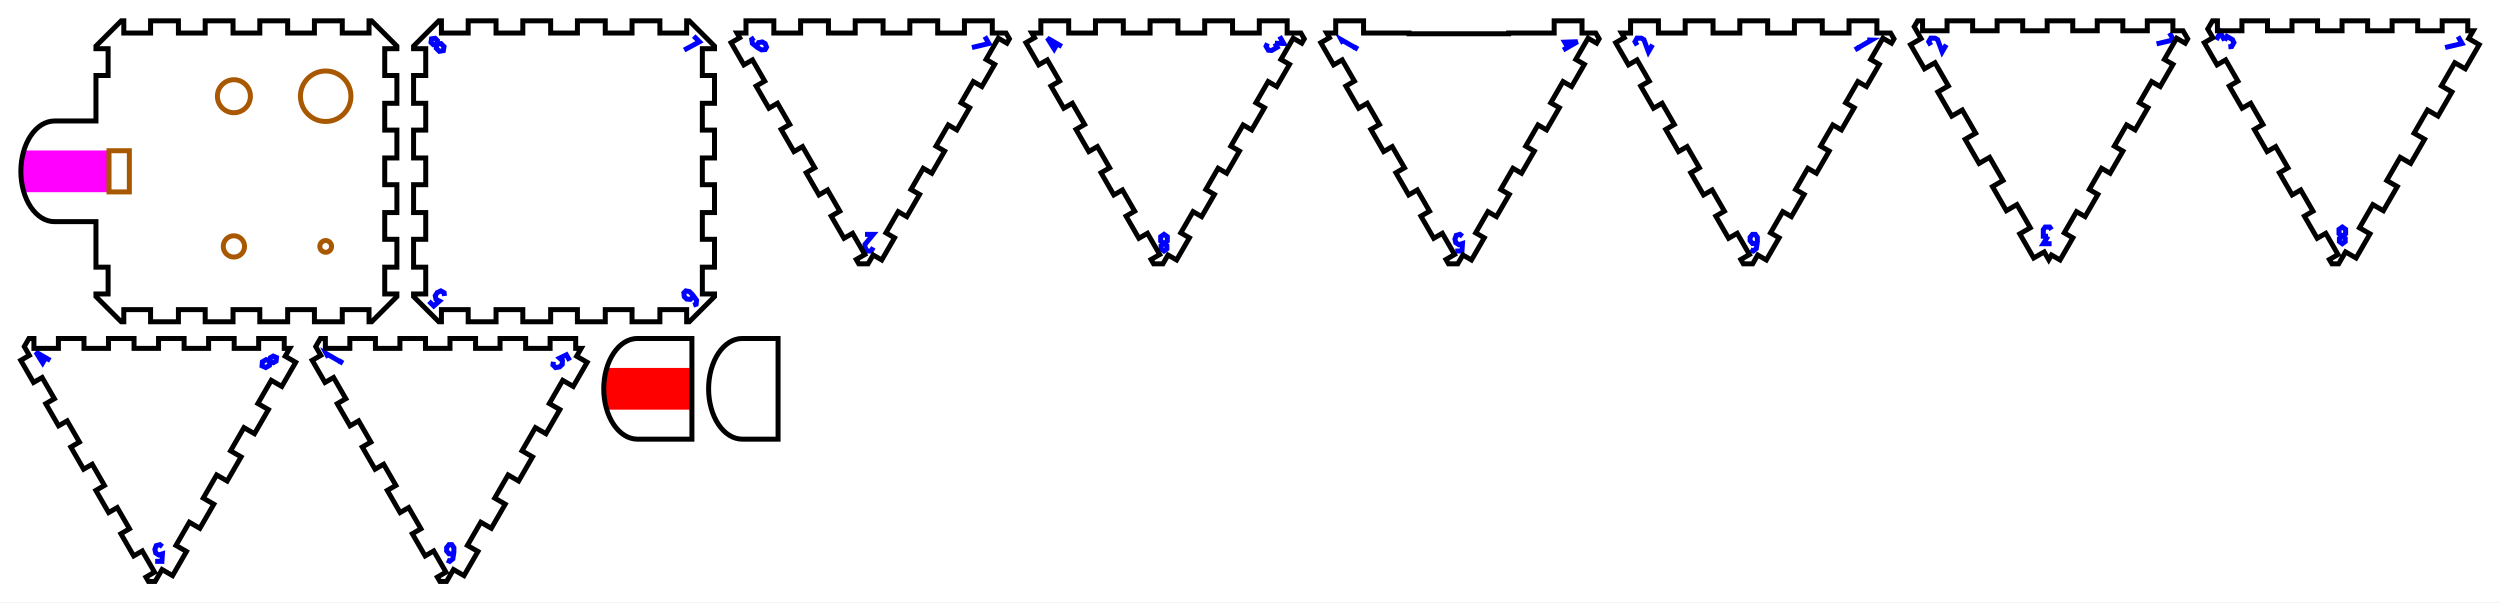
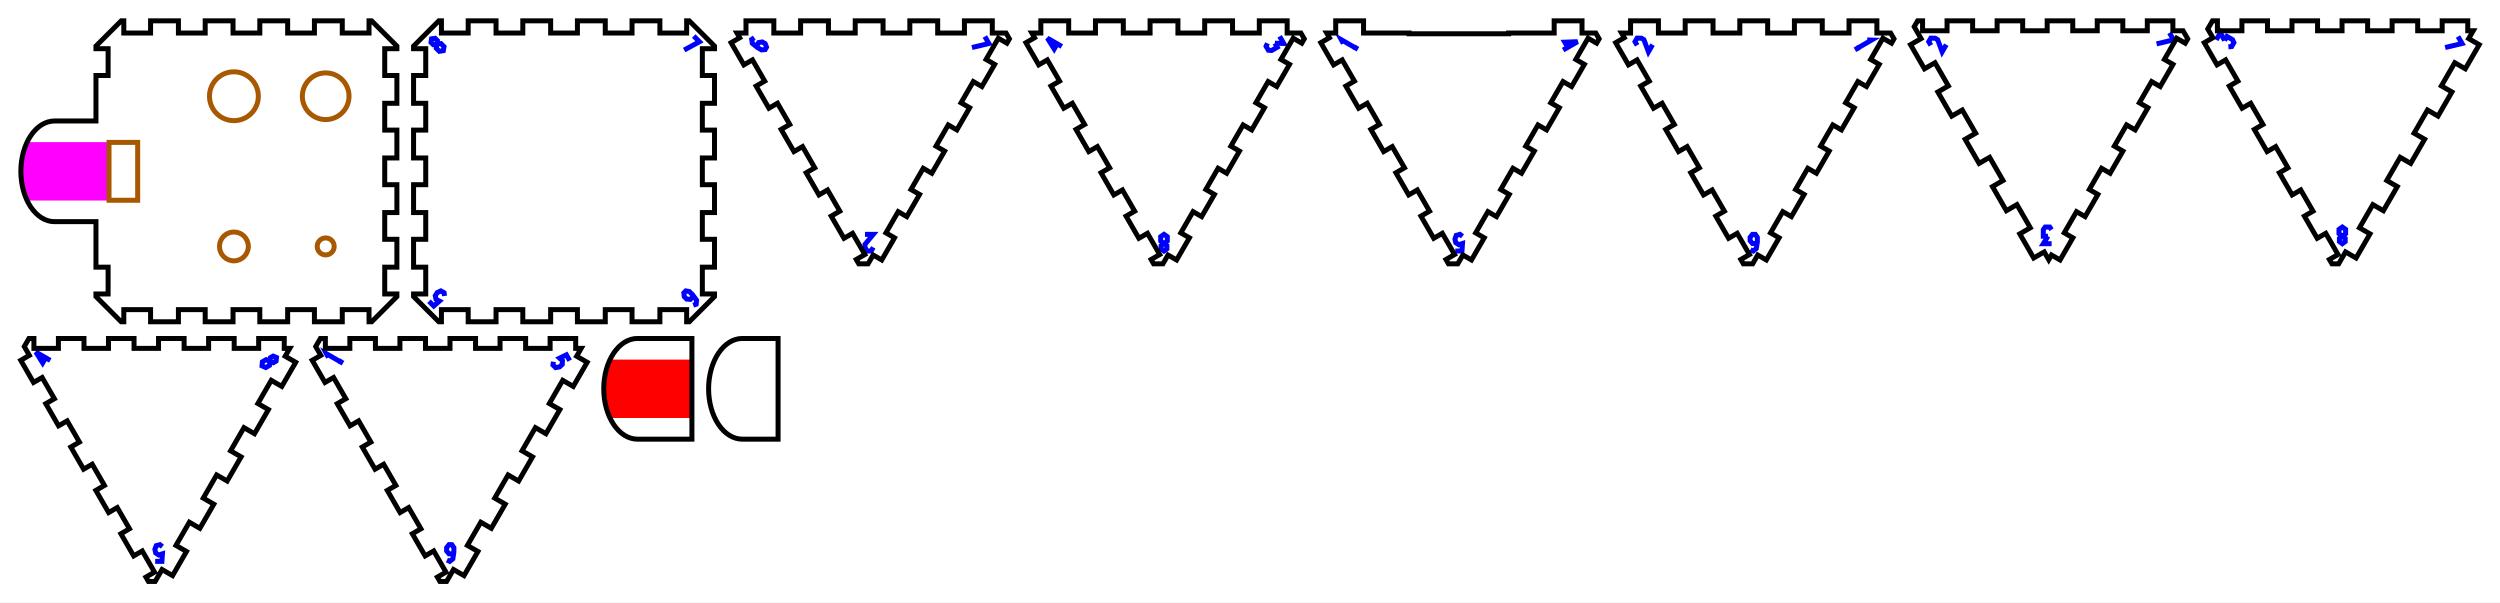
<svg xmlns="http://www.w3.org/2000/svg" width="599.23mm" height="144.36mm" viewBox="0 0 599.23 144.36">
  <rect x="0.0" y="0.0" width="599.23" height="144.36" fill="#ffffff" />
  <g fill="#ff0000" stroke="none">
-     <path d="M 165.780,88.195 L 165.780,98.195 L 145.507,98.195 L 145.420,97.900 L 145.339,97.602 L 145.262,97.301 L 145.192,96.996 L 145.126,96.689 L 145.066,96.380 L 145.012,96.068 L 144.964,95.754 L 144.921,95.438 L 144.883,95.121 L 144.852,94.802 L 144.826,94.482 L 144.806,94.161 L 144.791,93.839 L 144.782,93.517 L 144.780,93.195 L 144.782,92.873 L 144.791,92.551 L 144.806,92.229 L 144.826,91.908 L 144.852,91.588 L 144.883,91.269 L 144.921,90.952 L 144.964,90.636 L 145.012,90.322 L 145.066,90.010 L 145.126,89.701 L 145.192,89.394 L 145.262,89.089 L 145.339,88.788 L 145.420,88.490 L 145.507,88.195 Z" />
+     <path d="M 165.780,86.195 L 165.780,100.195 L 146.282,100.195 L 146.105,99.810 L 145.938,99.416 L 145.782,99.012 L 145.637,98.599 L 145.502,98.178 L 145.378,97.749 L 145.265,97.314 L 145.164,96.872 L 145.075,96.425 L 144.997,95.972 L 144.931,95.516 L 144.876,95.056 L 144.834,94.593 L 144.804,94.128 L 144.786,93.662 L 144.780,93.195 L 144.786,92.728 L 144.804,92.262 L 144.834,91.797 L 144.876,91.334 L 144.931,90.874 L 144.997,90.418 L 145.075,89.965 L 145.164,89.518 L 145.265,89.076 L 145.378,88.641 L 145.502,88.212 L 145.637,87.791 L 145.782,87.378 L 145.938,86.974 L 146.105,86.580 L 146.282,86.195 Z" />
  </g>
  <g fill="#ff00ff" stroke="none">
-     <path d="M 26.065,36.065 L 26.065,46.065 L 5.793,46.065 L 5.706,45.770 L 5.624,45.472 L 5.548,45.171 L 5.477,44.866 L 5.412,44.559 L 5.352,44.250 L 5.298,43.938 L 5.249,43.624 L 5.206,43.308 L 5.169,42.991 L 5.137,42.672 L 5.111,42.352 L 5.091,42.031 L 5.077,41.709 L 5.068,41.387 L 5.065,41.065 L 5.068,40.743 L 5.077,40.421 L 5.091,40.099 L 5.111,39.778 L 5.137,39.458 L 5.169,39.139 L 5.206,38.822 L 5.249,38.506 L 5.298,38.192 L 5.352,37.880 L 5.412,37.571 L 5.477,37.264 L 5.548,36.959 L 5.624,36.658 L 5.706,36.360 L 5.793,36.065 Z" />
+     <path d="M 26.065,34.065 L 26.065,48.065 L 6.567,48.065 L 6.390,47.680 L 6.224,47.286 L 6.068,46.882 L 5.922,46.469 L 5.787,46.048 L 5.663,45.619 L 5.551,45.184 L 5.450,44.742 L 5.360,44.295 L 5.282,43.842 L 5.216,43.386 L 5.162,42.926 L 5.119,42.463 L 5.089,41.998 L 5.071,41.532 L 5.065,41.065 L 5.071,40.598 L 5.089,40.132 L 5.119,39.667 L 5.162,39.204 L 5.216,38.744 L 5.282,38.288 L 5.360,37.835 L 5.450,37.388 L 5.551,36.946 L 5.663,36.511 L 5.787,36.082 L 5.922,35.661 L 6.068,35.248 L 6.224,34.844 L 6.390,34.450 L 6.567,34.065 Z" />
  </g>
  <g fill="none" stroke="#0000ff" stroke-width="1.198">
    <path d="M 104.711,10.581 L 103.852,10.704 L 103.314,10.166 L 103.438,9.308 L 104.296,9.184 L 104.834,9.722 L 104.711,10.581 L 104.574,11.566 L 105.309,12.301 L 106.266,12.136 L 106.431,11.179 L 105.696,10.444 L 104.711,10.581" />
    <path d="M 166.286,8.641 L 167.654,10.009 L 163.983,11.996" />
    <path d="M 166.165,73.157 L 166.865,72.910 L 166.966,71.960 L 166.010,70.653 L 165.247,69.889 L 164.387,69.731 L 163.913,70.204 L 164.019,71.117 L 164.585,71.682 L 165.469,71.760 L 166.030,71.199 L 166.010,70.653" />
    <path d="M 102.824,72.208 L 103.964,73.348 L 105.324,72.163 L 104.513,71.747 L 104.326,70.882 L 104.808,70.119 L 105.658,69.725 L 106.442,70.169 L 106.541,70.947" />
    <path d="M 180.793,9.037 L 180.181,9.457 L 180.329,10.402 L 181.590,11.416 L 182.526,11.956 L 183.397,11.887 L 183.732,11.307 L 183.394,10.453 L 182.701,10.053 L 181.827,10.207 L 181.430,10.894 L 181.590,11.416" />
    <path d="M 236.060,8.748 L 237.027,10.424 L 232.968,11.393" />
    <path d="M 209.317,59.289 L 208.821,60.169 L 207.829,60.169 L 207.333,59.289 L 207.333,58.569 L 209.317,56.169 L 207.333,56.169" />
    <path d="M 254.507,11.135 L 251.043,9.135 L 252.680,11.741 L 253.672,10.023" />
    <path d="M 306.711,8.706 L 307.703,10.424 L 305.586,10.357" />
    <path d="M 305.586,10.357 L 306.144,11.324 L 304.793,12.104 L 304.016,12.037 L 303.470,11.092 L 303.801,10.386" />
    <path d="M 279.001,58.369 L 279.696,58.889 L 279.696,59.649 L 279.001,60.169 L 278.307,59.649 L 278.307,58.889 L 279.001,58.369 L 279.795,57.769 L 279.795,56.729 L 279.001,56.169 L 278.208,56.729 L 278.208,57.769 L 279.001,58.369" />
    <path d="M 321.986,10.434 L 321.496,9.522 L 324.960,11.522" />
    <path d="M 324.663,12.037 L 325.283,10.963" />
    <path d="M 374.667,11.994 L 378.132,9.994 L 375.057,10.108 L 376.049,11.827" />
    <path d="M 348.810,60.169 L 350.422,60.169 L 350.546,58.369 L 349.678,58.649 L 348.934,58.169 L 348.735,57.289 L 349.058,56.409 L 349.926,56.169 L 350.546,56.649" />
    <path d="M 392.414,10.864 L 391.900,9.994 L 392.396,9.135 L 393.406,9.146 L 394.029,9.506 L 395.116,12.424 L 396.108,10.706" />
    <path d="M 447.550,9.575 L 448.585,9.608 L 445.121,11.608" />
    <path d="M 444.823,11.092 L 445.443,12.166" />
    <path d="M 419.560,59.849 L 420.230,60.169 L 420.974,59.569 L 421.222,57.969 L 421.222,56.889 L 420.726,56.169 L 420.056,56.169 L 419.486,56.889 L 419.486,57.689 L 420.056,58.369 L 420.850,58.369 L 421.222,57.969" />
    <path d="M 462.817,10.864 L 462.303,9.994 L 462.799,9.135 L 463.809,9.146 L 464.433,9.506 L 465.519,12.424 L 466.511,10.706" />
    <path d="M 520.007,7.873 L 520.974,9.549 L 516.915,10.518" />
    <path d="M 491.749,58.419 L 489.765,58.419 L 490.881,56.619" />
    <path d="M 490.881,56.619 L 489.765,56.619 L 489.765,55.059 L 490.212,54.419 L 491.303,54.419 L 491.749,55.059" />
    <path d="M 531.217,9.549 L 532.209,7.831 L 533.209,9.697" />
    <path d="M 533.209,9.697 L 533.767,8.731 L 535.118,9.511 L 535.449,10.217 L 534.904,11.162 L 534.126,11.229" />
    <path d="M 589.168,8.748 L 590.136,10.424 L 586.076,11.393" />
    <path d="M 561.434,56.619 L 562.128,57.139 L 562.128,57.899 L 561.434,58.419 L 560.739,57.899 L 560.739,57.139 L 561.434,56.619 L 562.227,56.019 L 562.227,54.979 L 561.434,54.419 L 560.640,54.979 L 560.640,56.019 L 561.434,56.619" />
    <path d="M 12.056,86.390 L 8.592,84.390 L 10.228,86.996 L 11.220,85.278" />
    <path d="M 64.712,86.595 L 64.815,85.733 L 65.474,85.353 L 66.271,85.695 L 66.168,86.556 L 65.510,86.936 L 64.712,86.595 L 63.796,86.207 L 62.895,86.727 L 62.807,87.695 L 63.689,88.102 L 64.589,87.582 L 64.712,86.595" />
    <path d="M 37.197,134.549 L 38.809,134.549 L 38.933,132.749 L 38.065,133.029 L 37.321,132.549 L 37.123,131.669 L 37.445,130.789 L 38.313,130.549 L 38.933,131.029" />
    <path d="M 78.715,85.689 L 78.226,84.777 L 81.690,86.777" />
    <path d="M 81.393,87.292 L 82.013,86.218" />
    <path d="M 136.562,86.446 L 135.756,85.050 L 134.135,85.843 L 134.812,86.455 L 134.768,87.339 L 134.105,87.951 L 133.182,88.112 L 132.540,87.480 L 132.646,86.703" />
    <path d="M 107.129,134.229 L 107.798,134.549 L 108.542,133.949 L 108.790,132.349 L 108.790,131.269 L 108.294,130.549 L 107.625,130.549 L 107.054,131.269 L 107.054,132.069 L 107.625,132.749 L 108.418,132.749 L 108.790,132.349" />
  </g>
  <g fill="none" stroke="#a85800" stroke-width="1.198">
-     <path d="M 26.130,36.130 L 31.000,36.130 L 31.000,46.000 L 26.130,46.000 Z" />
-     <circle cx="78.065" cy="59.065" r="1.408" />
-     <circle cx="56.065" cy="59.065" r="2.552" />
-     <circle cx="56.065" cy="23.065" r="3.955" />
-     <circle cx="78.065" cy="23.065" r="6.051" />
+     <path d="M 26.130,34.130 L 33.000,34.130 L 33.000,48.000 L 26.130,48.000 Z" />
+     <circle cx="78.065" cy="59.065" r="2.036" />
+     <circle cx="56.065" cy="59.065" r="3.456" />
+     <circle cx="56.065" cy="23.065" r="5.855" />
+     <circle cx="78.065" cy="23.065" r="5.593" />
  </g>
  <g fill="none" stroke="#000000" stroke-width="1.198">
    <path d="M 89.082,77.130 L 95.130,71.082 L 95.130,70.455 L 92.217,70.455 L 92.217,64.039 L 95.130,64.039 L 95.130,57.364 L 92.217,57.364 L 92.217,50.948 L 95.130,50.948 L 95.130,44.273 L 92.217,44.273 L 92.217,37.857 L 95.130,37.857 L 95.130,31.182 L 92.217,31.182 L 92.217,24.766 L 95.130,24.766 L 95.130,18.091 L 92.217,18.091 L 92.217,11.675 L 95.130,11.675 L 95.130,11.048 L 89.082,5.000 L 88.455,5.000 L 88.455,7.913 L 82.039,7.913 L 82.039,5.000 L 75.364,5.000 L 75.364,7.913 L 68.948,7.913 L 68.948,5.000 L 62.273,5.000 L 62.273,7.913 L 55.857,7.913 L 55.857,5.000 L 49.182,5.000 L 49.182,7.913 L 42.766,7.913 L 42.766,5.000 L 36.091,5.000 L 36.091,7.913 L 29.675,7.913 L 29.675,5.000 L 29.048,5.000 L 23.000,11.048 L 23.000,11.675 L 25.913,11.675 L 25.913,18.091 L 23.000,18.091 L 23.000,29.000 L 13.063,29.000 L 12.271,29.058 L 11.486,29.233 L 10.716,29.522 L 9.969,29.923 L 9.253,30.431 L 8.574,31.041 L 7.939,31.748 L 7.354,32.544 L 6.824,33.421 L 6.354,34.372 L 5.948,35.386 L 5.611,36.455 L 5.346,37.569 L 5.154,38.715 L 5.039,39.885 L 5.000,41.065 L 5.039,42.245 L 5.154,43.415 L 5.346,44.561 L 5.611,45.675 L 5.948,46.744 L 6.354,47.758 L 6.824,48.709 L 7.354,49.586 L 7.939,50.382 L 8.574,51.089 L 9.253,51.699 L 9.969,52.207 L 10.716,52.608 L 11.486,52.897 L 12.271,53.072 L 13.063,53.130 L 23.000,53.130 L 23.000,64.039 L 25.913,64.039 L 25.913,70.455 L 23.000,70.455 L 23.000,71.082 L 29.048,77.130 L 29.675,77.130 L 29.675,74.217 L 36.091,74.217 L 36.091,77.130 L 42.766,77.130 L 42.766,74.217 L 49.182,74.217 L 49.182,77.130 L 55.857,77.130 L 55.857,74.217 L 62.273,74.217 L 62.273,77.130 L 68.948,77.130 L 68.948,74.217 L 75.364,74.217 L 75.364,77.130 L 82.039,77.130 L 82.039,74.217 L 88.455,74.217 L 88.455,77.130 Z" />
    <path d="M 99.130,11.048 L 105.178,5.000 L 105.805,5.000 L 105.805,7.913 L 112.221,7.913 L 112.221,5.000 L 118.896,5.000 L 118.896,7.913 L 125.312,7.913 L 125.312,5.000 L 131.987,5.000 L 131.987,7.913 L 138.403,7.913 L 138.403,5.000 L 145.078,5.000 L 145.078,7.913 L 151.494,7.913 L 151.494,5.000 L 158.169,5.000 L 158.169,7.913 L 164.585,7.913 L 164.585,5.000 L 165.212,5.000 L 171.260,11.048 L 171.260,11.675 L 168.347,11.675 L 168.347,18.091 L 171.260,18.091 L 171.260,24.766 L 168.347,24.766 L 168.347,31.182 L 171.260,31.182 L 171.260,37.857 L 168.347,37.857 L 168.347,44.273 L 171.260,44.273 L 171.260,50.948 L 168.347,50.948 L 168.347,57.364 L 171.260,57.364 L 171.260,64.039 L 168.347,64.039 L 168.347,70.455 L 171.260,70.455 L 171.260,71.082 L 165.212,77.130 L 164.585,77.130 L 164.585,74.217 L 158.169,74.217 L 158.169,77.130 L 151.494,77.130 L 151.494,74.217 L 145.078,74.217 L 145.078,77.130 L 138.403,77.130 L 138.403,74.217 L 131.987,74.217 L 131.987,77.130 L 125.312,77.130 L 125.312,74.217 L 118.896,74.217 L 118.896,77.130 L 112.221,77.130 L 112.221,74.217 L 105.805,74.217 L 105.805,77.130 L 105.178,77.130 L 99.130,71.082 L 99.130,70.455 L 102.043,70.455 L 102.043,64.039 L 99.130,64.039 L 99.130,57.364 L 102.043,57.364 L 102.043,50.948 L 99.130,50.948 L 99.130,44.273 L 102.043,44.273 L 102.043,37.857 L 99.130,37.857 L 99.130,31.182 L 102.043,31.182 L 102.043,24.766 L 99.130,24.766 L 99.130,18.091 L 102.043,18.091 L 102.043,11.675 L 99.130,11.675 Z" />
    <path d="M 176.641,7.913 L 178.805,7.913 L 178.805,5.000 L 185.481,5.000 L 185.481,7.913 L 191.896,7.913 L 191.896,5.000 L 198.572,5.000 L 198.572,7.913 L 204.987,7.913 L 204.987,5.000 L 211.663,5.000 L 211.663,7.913 L 218.078,7.913 L 218.078,5.000 L 224.754,5.000 L 224.754,7.913 L 231.169,7.913 L 231.169,5.000 L 237.845,5.000 L 237.845,7.913 L 241.137,7.913 L 241.946,9.315 L 241.349,10.350 L 239.289,9.161 L 236.354,14.244 L 238.414,15.434 L 235.349,20.742 L 233.289,19.553 L 230.354,24.637 L 232.414,25.826 L 229.349,31.135 L 227.289,29.945 L 224.354,35.029 L 226.414,36.218 L 223.349,41.527 L 221.289,40.338 L 218.354,45.421 L 220.414,46.610 L 217.349,51.919 L 215.289,50.730 L 212.354,55.814 L 214.414,57.003 L 211.349,62.311 L 209.289,61.122 L 208.070,63.234 L 205.834,63.234 L 205.236,62.199 L 207.296,61.010 L 204.361,55.926 L 202.301,57.115 L 199.236,51.807 L 201.296,50.617 L 198.361,45.534 L 196.301,46.723 L 193.236,41.414 L 195.296,40.225 L 192.361,35.141 L 190.301,36.331 L 187.236,31.022 L 189.296,29.833 L 186.361,24.749 L 184.301,25.938 L 181.236,20.630 L 183.296,19.440 L 180.361,14.357 L 178.301,15.546 L 175.236,10.237 L 177.296,9.048 Z" />
    <path d="M 247.317,7.913 L 249.482,7.913 L 249.482,5.000 L 256.157,5.000 L 256.157,7.913 L 262.573,7.913 L 262.573,5.000 L 269.248,5.000 L 269.248,7.913 L 275.664,7.913 L 275.664,5.000 L 282.339,5.000 L 282.339,7.913 L 288.754,7.913 L 288.754,5.000 L 295.430,5.000 L 295.430,7.913 L 301.845,7.913 L 301.845,5.000 L 308.521,5.000 L 308.521,7.913 L 311.813,7.913 L 312.623,9.315 L 312.025,10.350 L 309.965,9.161 L 307.030,14.244 L 309.090,15.434 L 306.025,20.742 L 303.965,19.553 L 301.030,24.637 L 303.090,25.826 L 300.025,31.135 L 297.965,29.945 L 295.030,35.029 L 297.090,36.218 L 294.025,41.527 L 291.965,40.338 L 289.030,45.421 L 291.090,46.610 L 288.025,51.919 L 285.965,50.730 L 283.030,55.814 L 285.090,57.003 L 282.025,62.311 L 279.965,61.122 L 278.746,63.234 L 276.510,63.234 L 275.912,62.199 L 277.972,61.010 L 275.037,55.926 L 272.977,57.115 L 269.912,51.807 L 271.972,50.617 L 269.037,45.534 L 266.977,46.723 L 263.912,41.414 L 265.972,40.225 L 263.037,35.141 L 260.977,36.331 L 257.912,31.022 L 259.972,29.833 L 257.037,24.749 L 254.977,25.938 L 251.912,20.630 L 253.972,19.440 L 251.037,14.357 L 248.977,15.546 L 245.912,10.237 L 247.972,9.048 Z" />
    <path d="M 317.993,7.913 L 320.158,7.913 L 320.158,5.000 L 326.833,5.000 L 326.833,7.913 L 337.743,7.913 L 337.743,8.090 L 361.613,8.090 L 361.613,7.913 L 372.522,7.913 L 372.522,5.000 L 379.197,5.000 L 379.197,7.913 L 382.489,7.913 L 383.299,9.315 L 382.701,10.350 L 380.642,9.161 L 377.707,14.244 L 379.766,15.434 L 376.701,20.742 L 374.642,19.553 L 371.707,24.637 L 373.766,25.826 L 370.701,31.135 L 368.642,29.945 L 365.707,35.029 L 367.766,36.218 L 364.701,41.527 L 362.642,40.338 L 359.707,45.421 L 361.766,46.610 L 358.701,51.919 L 356.642,50.730 L 353.707,55.814 L 355.766,57.003 L 352.701,62.311 L 350.642,61.122 L 349.422,63.234 L 347.186,63.234 L 346.589,62.199 L 348.648,61.010 L 345.713,55.926 L 343.654,57.115 L 340.589,51.807 L 342.648,50.617 L 339.713,45.534 L 337.654,46.723 L 334.589,41.414 L 336.648,40.225 L 333.713,35.141 L 331.654,36.331 L 328.589,31.022 L 330.648,29.833 L 327.713,24.749 L 325.654,25.938 L 322.589,20.630 L 324.648,19.440 L 321.713,14.357 L 319.654,15.546 L 316.589,10.237 L 318.648,9.048 Z" />
    <path d="M 388.669,7.913 L 390.834,7.913 L 390.834,5.000 L 397.510,5.000 L 397.510,7.913 L 403.925,7.913 L 403.925,5.000 L 410.601,5.000 L 410.601,7.913 L 417.016,7.913 L 417.016,5.000 L 423.692,5.000 L 423.692,7.913 L 430.107,7.913 L 430.107,5.000 L 436.782,5.000 L 436.782,7.913 L 443.198,7.913 L 443.198,5.000 L 449.873,5.000 L 449.873,7.913 L 453.166,7.913 L 453.975,9.315 L 453.378,10.350 L 451.318,9.161 L 448.383,14.244 L 450.443,15.434 L 447.378,20.742 L 445.318,19.553 L 442.383,24.637 L 444.443,25.826 L 441.378,31.135 L 439.318,29.945 L 436.383,35.029 L 438.443,36.218 L 435.378,41.527 L 433.318,40.338 L 430.383,45.421 L 432.443,46.610 L 429.378,51.919 L 427.318,50.730 L 424.383,55.814 L 426.443,57.003 L 423.378,62.311 L 421.318,61.122 L 420.099,63.234 L 417.863,63.234 L 417.265,62.199 L 419.325,61.010 L 416.390,55.926 L 414.330,57.115 L 411.265,51.807 L 413.325,50.617 L 410.390,45.534 L 408.330,46.723 L 405.265,41.414 L 407.325,40.225 L 404.390,35.141 L 402.330,36.331 L 399.265,31.022 L 401.325,29.833 L 398.390,24.749 L 396.330,25.938 L 393.265,20.630 L 395.325,19.440 L 392.390,14.357 L 390.330,15.546 L 387.265,10.237 L 389.325,9.048 Z" />
    <path d="M 458.818,6.402 L 459.627,5.000 L 460.822,5.000 L 460.822,7.378 L 466.692,7.378 L 466.692,5.000 L 472.822,5.000 L 472.822,7.378 L 478.692,7.378 L 478.692,5.000 L 484.822,5.000 L 484.822,7.378 L 490.692,7.378 L 490.692,5.000 L 496.822,5.000 L 496.822,7.378 L 502.692,7.378 L 502.692,5.000 L 508.822,5.000 L 508.822,7.378 L 514.692,7.378 L 514.692,5.000 L 520.822,5.000 L 520.822,7.378 L 523.261,7.378 L 524.379,9.315 L 523.781,10.350 L 521.721,9.161 L 518.786,14.244 L 520.846,15.434 L 517.781,20.742 L 515.721,19.553 L 512.786,24.637 L 514.846,25.826 L 511.781,31.135 L 509.721,29.945 L 506.786,35.029 L 508.846,36.218 L 505.781,41.527 L 503.721,40.338 L 500.786,45.421 L 502.846,46.610 L 499.781,51.919 L 497.721,50.730 L 494.786,55.814 L 496.846,57.003 L 493.781,62.311 L 491.721,61.122 L 491.066,62.257 L 489.983,60.383 L 487.461,61.839 L 484.123,56.058 L 486.646,54.602 L 483.438,49.046 L 480.915,50.502 L 477.578,44.721 L 480.100,43.264 L 476.893,37.708 L 474.370,39.165 L 471.032,33.384 L 473.555,31.927 L 470.347,26.371 L 467.824,27.828 L 464.487,22.047 L 467.009,20.590 L 463.802,15.034 L 461.279,16.491 L 457.941,10.710 L 460.464,9.253 Z" />
    <path d="M 529.185,6.937 L 530.304,5.000 L 531.499,5.000 L 531.499,7.378 L 537.369,7.378 L 537.369,5.000 L 543.499,5.000 L 543.499,7.378 L 549.369,7.378 L 549.369,5.000 L 555.499,5.000 L 555.499,7.378 L 561.369,7.378 L 561.369,5.000 L 567.499,5.000 L 567.499,7.378 L 573.369,7.378 L 573.369,5.000 L 579.499,5.000 L 579.499,7.378 L 585.369,7.378 L 585.369,5.000 L 591.499,5.000 L 591.499,7.378 L 592.809,7.378 L 591.727,9.253 L 594.250,10.710 L 590.912,16.491 L 588.389,15.034 L 585.181,20.590 L 587.704,22.047 L 584.366,27.828 L 581.844,26.371 L 578.636,31.927 L 581.159,33.384 L 577.821,39.165 L 575.298,37.708 L 572.091,43.264 L 574.613,44.721 L 571.276,50.502 L 568.753,49.046 L 565.545,54.602 L 568.068,56.058 L 564.730,61.839 L 562.207,60.383 L 560.561,63.234 L 558.942,63.234 L 558.345,62.199 L 560.405,61.010 L 557.470,55.926 L 555.410,57.115 L 552.345,51.807 L 554.405,50.617 L 551.470,45.534 L 549.410,46.723 L 546.345,41.414 L 548.405,40.225 L 545.470,35.141 L 543.410,36.331 L 540.345,31.022 L 542.405,29.833 L 539.470,24.749 L 537.410,25.938 L 534.345,20.630 L 536.405,19.440 L 533.470,14.357 L 531.410,15.546 L 528.345,10.237 L 530.405,9.048 Z" />
    <path d="M 5.817,83.067 L 6.935,81.130 L 8.130,81.130 L 8.130,83.508 L 14.000,83.508 L 14.000,81.130 L 20.130,81.130 L 20.130,83.508 L 26.000,83.508 L 26.000,81.130 L 32.130,81.130 L 32.130,83.508 L 38.000,83.508 L 38.000,81.130 L 44.130,81.130 L 44.130,83.508 L 50.000,83.508 L 50.000,81.130 L 56.130,81.130 L 56.130,83.508 L 62.000,83.508 L 62.000,81.130 L 68.130,81.130 L 68.130,83.508 L 69.441,83.508 L 68.358,85.383 L 70.881,86.840 L 67.543,92.621 L 65.021,91.164 L 61.813,96.720 L 64.336,98.177 L 60.998,103.958 L 58.475,102.501 L 55.267,108.057 L 57.790,109.514 L 54.452,115.295 L 51.930,113.838 L 48.722,119.394 L 51.245,120.851 L 47.907,126.632 L 45.384,125.176 L 42.177,130.732 L 44.699,132.188 L 41.362,137.969 L 38.839,136.513 L 37.193,139.364 L 35.574,139.364 L 34.976,138.329 L 37.036,137.140 L 34.101,132.056 L 32.041,133.245 L 28.976,127.937 L 31.036,126.747 L 28.101,121.664 L 26.041,122.853 L 22.976,117.544 L 25.036,116.355 L 22.101,111.271 L 20.041,112.461 L 16.976,107.152 L 19.036,105.963 L 16.101,100.879 L 14.041,102.068 L 10.976,96.760 L 13.036,95.570 L 10.101,90.487 L 8.041,91.676 L 4.976,86.367 L 7.036,85.178 Z" />
    <path d="M 75.674,83.067 L 76.792,81.130 L 77.987,81.130 L 77.987,83.508 L 83.857,83.508 L 83.857,81.130 L 89.987,81.130 L 89.987,83.508 L 95.857,83.508 L 95.857,81.130 L 101.987,81.130 L 101.987,83.508 L 107.857,83.508 L 107.857,81.130 L 113.987,81.130 L 113.987,83.508 L 119.857,83.508 L 119.857,81.130 L 125.987,81.130 L 125.987,83.508 L 131.857,83.508 L 131.857,81.130 L 137.987,81.130 L 137.987,83.508 L 139.298,83.508 L 138.216,85.383 L 140.738,86.840 L 137.401,92.621 L 134.878,91.164 L 131.670,96.720 L 134.193,98.177 L 130.855,103.958 L 128.332,102.501 L 125.125,108.057 L 127.647,109.514 L 124.310,115.295 L 121.787,113.838 L 118.579,119.394 L 121.102,120.851 L 117.764,126.632 L 115.242,125.176 L 112.034,130.732 L 114.557,132.188 L 111.219,137.969 L 108.696,136.513 L 107.050,139.364 L 105.431,139.364 L 104.833,138.329 L 106.893,137.140 L 103.958,132.056 L 101.898,133.245 L 98.833,127.937 L 100.893,126.747 L 97.958,121.664 L 95.898,122.853 L 92.833,117.544 L 94.893,116.355 L 91.958,111.271 L 89.898,112.461 L 86.833,107.152 L 88.893,105.963 L 85.958,100.879 L 83.898,102.068 L 80.833,96.760 L 82.893,95.570 L 79.958,90.487 L 77.898,91.676 L 74.833,86.367 L 76.893,85.178 Z" />
    <path d="M 165.845,81.130 L 165.845,105.260 L 152.777,105.260 L 151.986,105.202 L 151.200,105.027 L 150.430,104.738 L 149.684,104.337 L 148.968,103.829 L 148.289,103.219 L 147.654,102.512 L 147.069,101.716 L 146.538,100.839 L 146.068,99.888 L 145.663,98.874 L 145.326,97.805 L 145.060,96.691 L 144.869,95.545 L 144.753,94.375 L 144.715,93.195 L 144.753,92.015 L 144.869,90.845 L 145.060,89.699 L 145.326,88.585 L 145.663,87.516 L 146.068,86.502 L 146.538,85.551 L 147.069,84.674 L 147.654,83.878 L 148.289,83.171 L 148.968,82.561 L 149.684,82.053 L 150.430,81.652 L 151.200,81.363 L 151.986,81.188 L 152.777,81.130 Z" />
    <path d="M 186.497,81.130 L 186.497,105.260 L 177.907,105.260 L 177.116,105.202 L 176.330,105.027 L 175.560,104.738 L 174.814,104.337 L 174.098,103.829 L 173.419,103.219 L 172.784,102.512 L 172.199,101.716 L 171.668,100.839 L 171.198,99.888 L 170.793,98.874 L 170.456,97.805 L 170.190,96.691 L 169.999,95.545 L 169.883,94.375 L 169.845,93.195 L 169.883,92.015 L 169.999,90.845 L 170.190,89.699 L 170.456,88.585 L 170.793,87.516 L 171.198,86.502 L 171.668,85.551 L 172.199,84.674 L 172.784,83.878 L 173.419,83.171 L 174.098,82.561 L 174.814,82.053 L 175.560,81.652 L 176.330,81.363 L 177.116,81.188 L 177.907,81.130 Z" />
  </g>
</svg>
